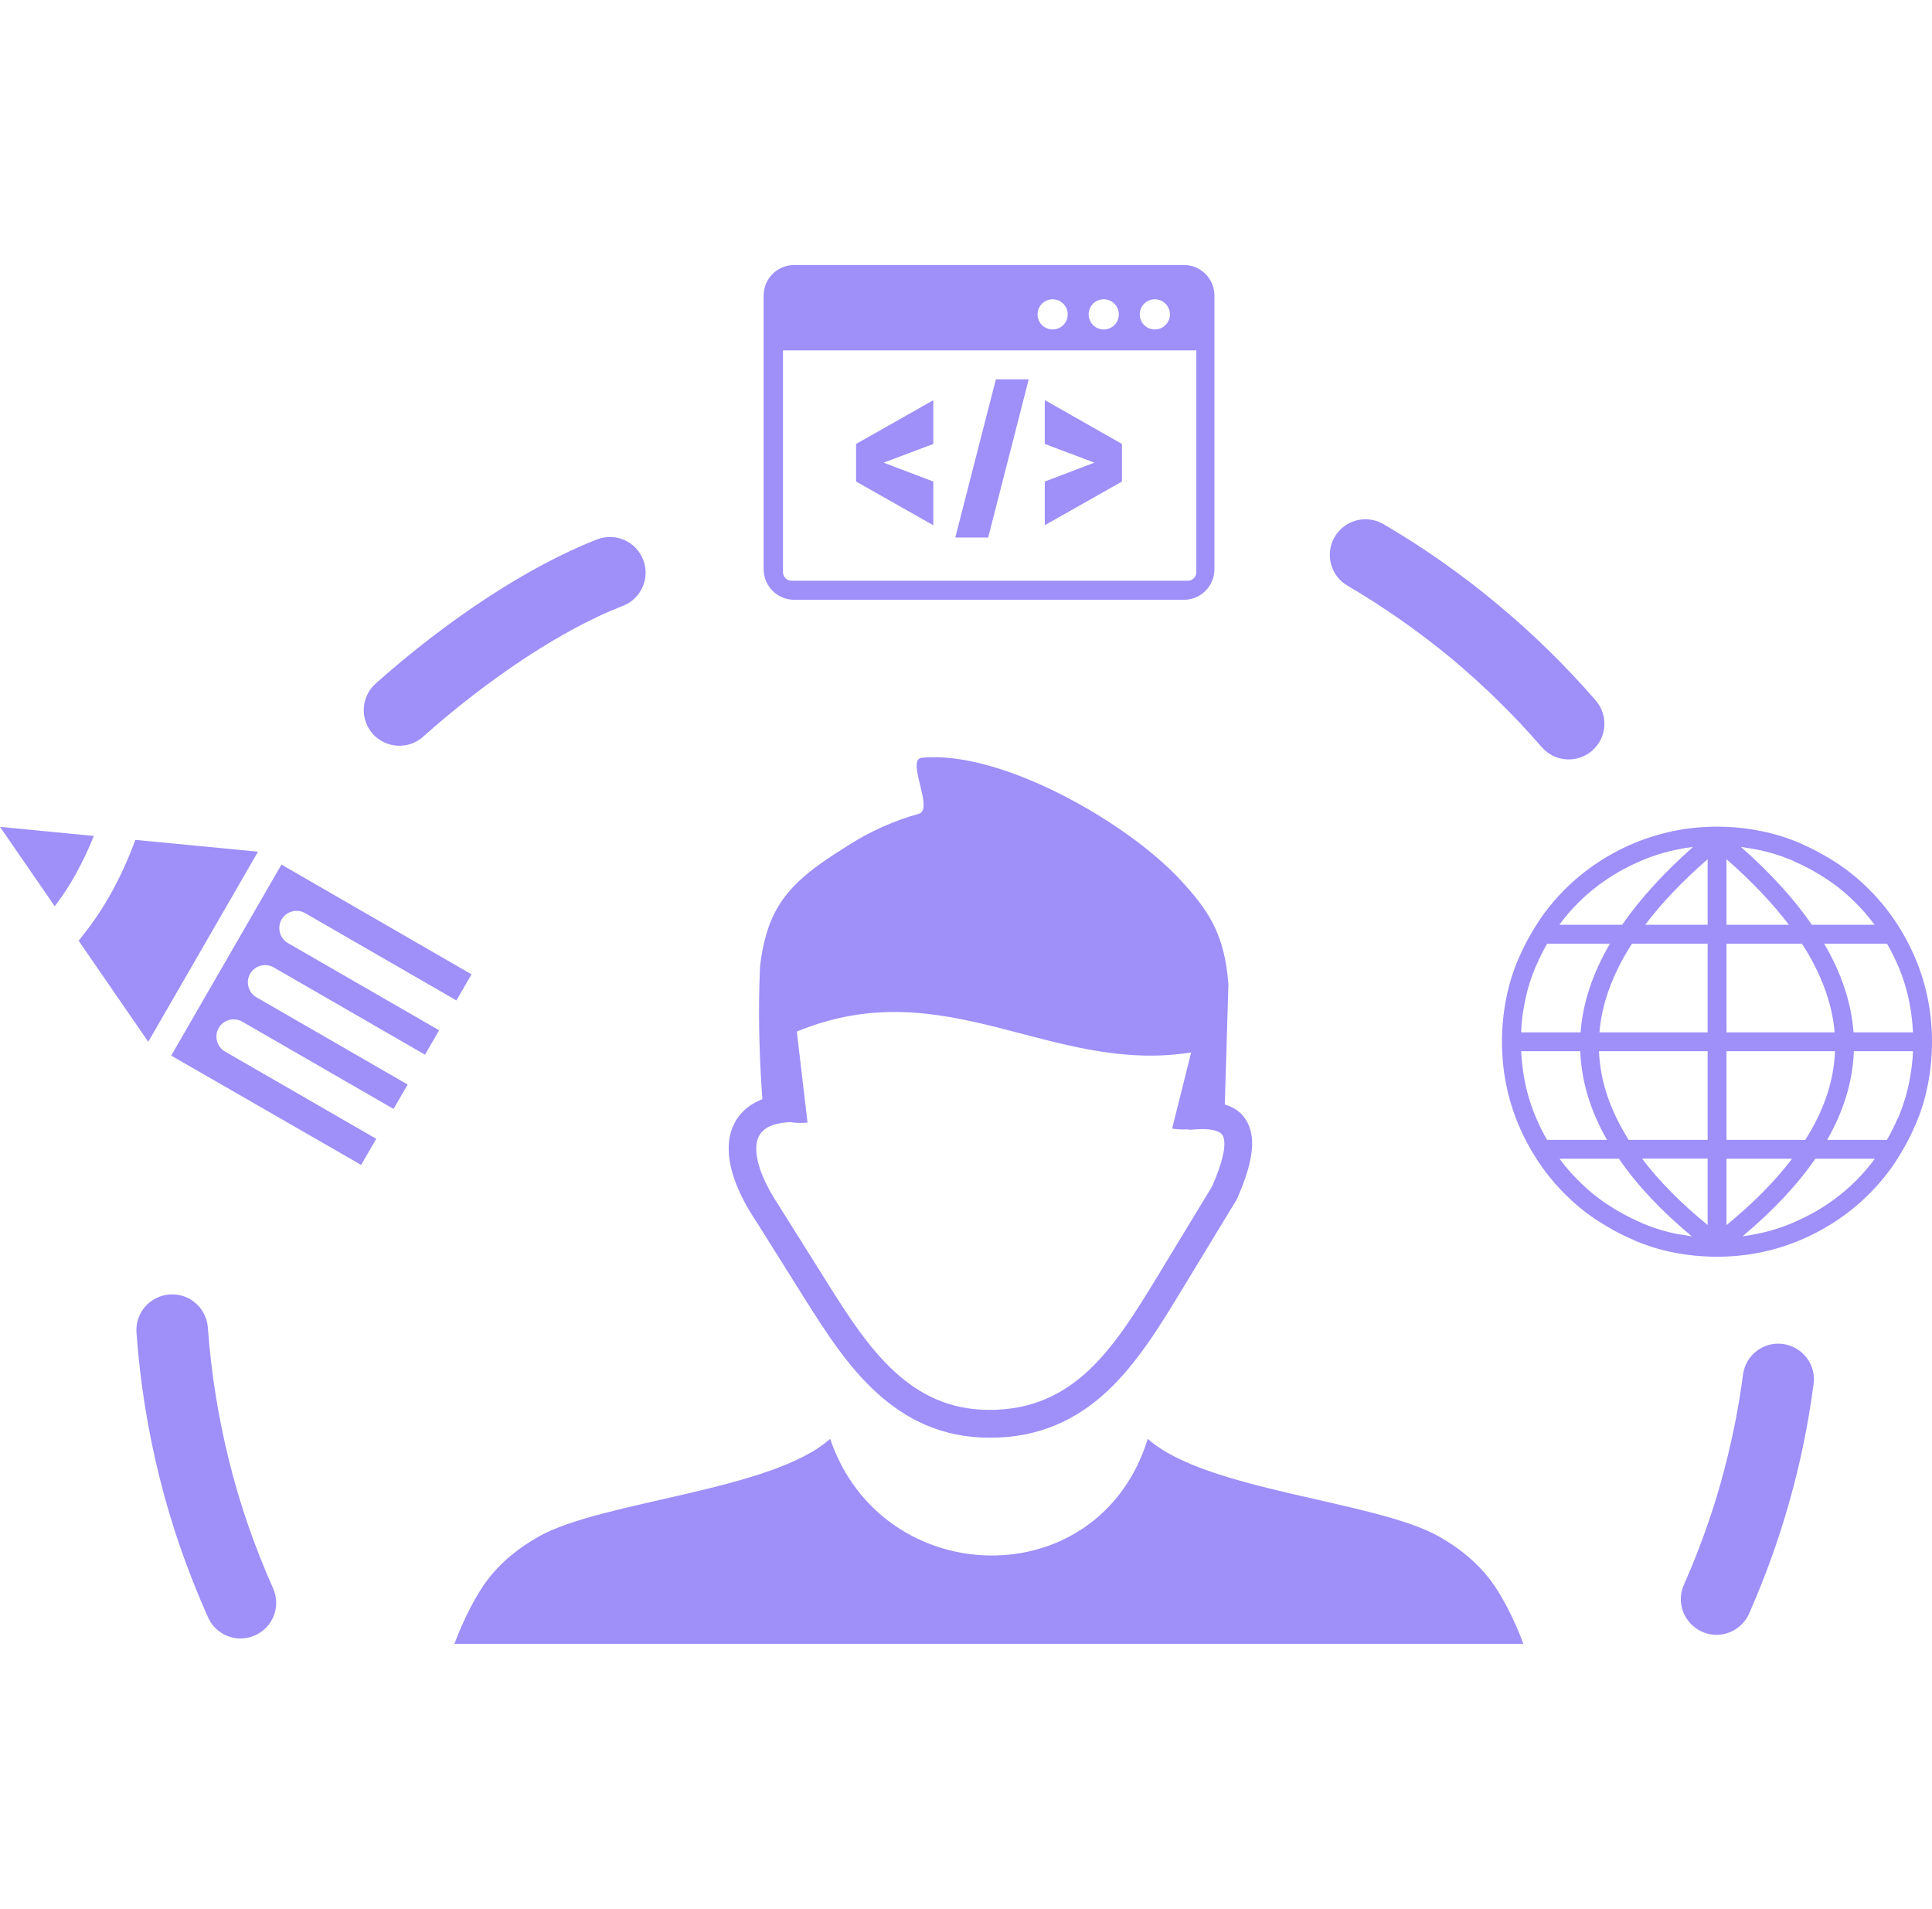
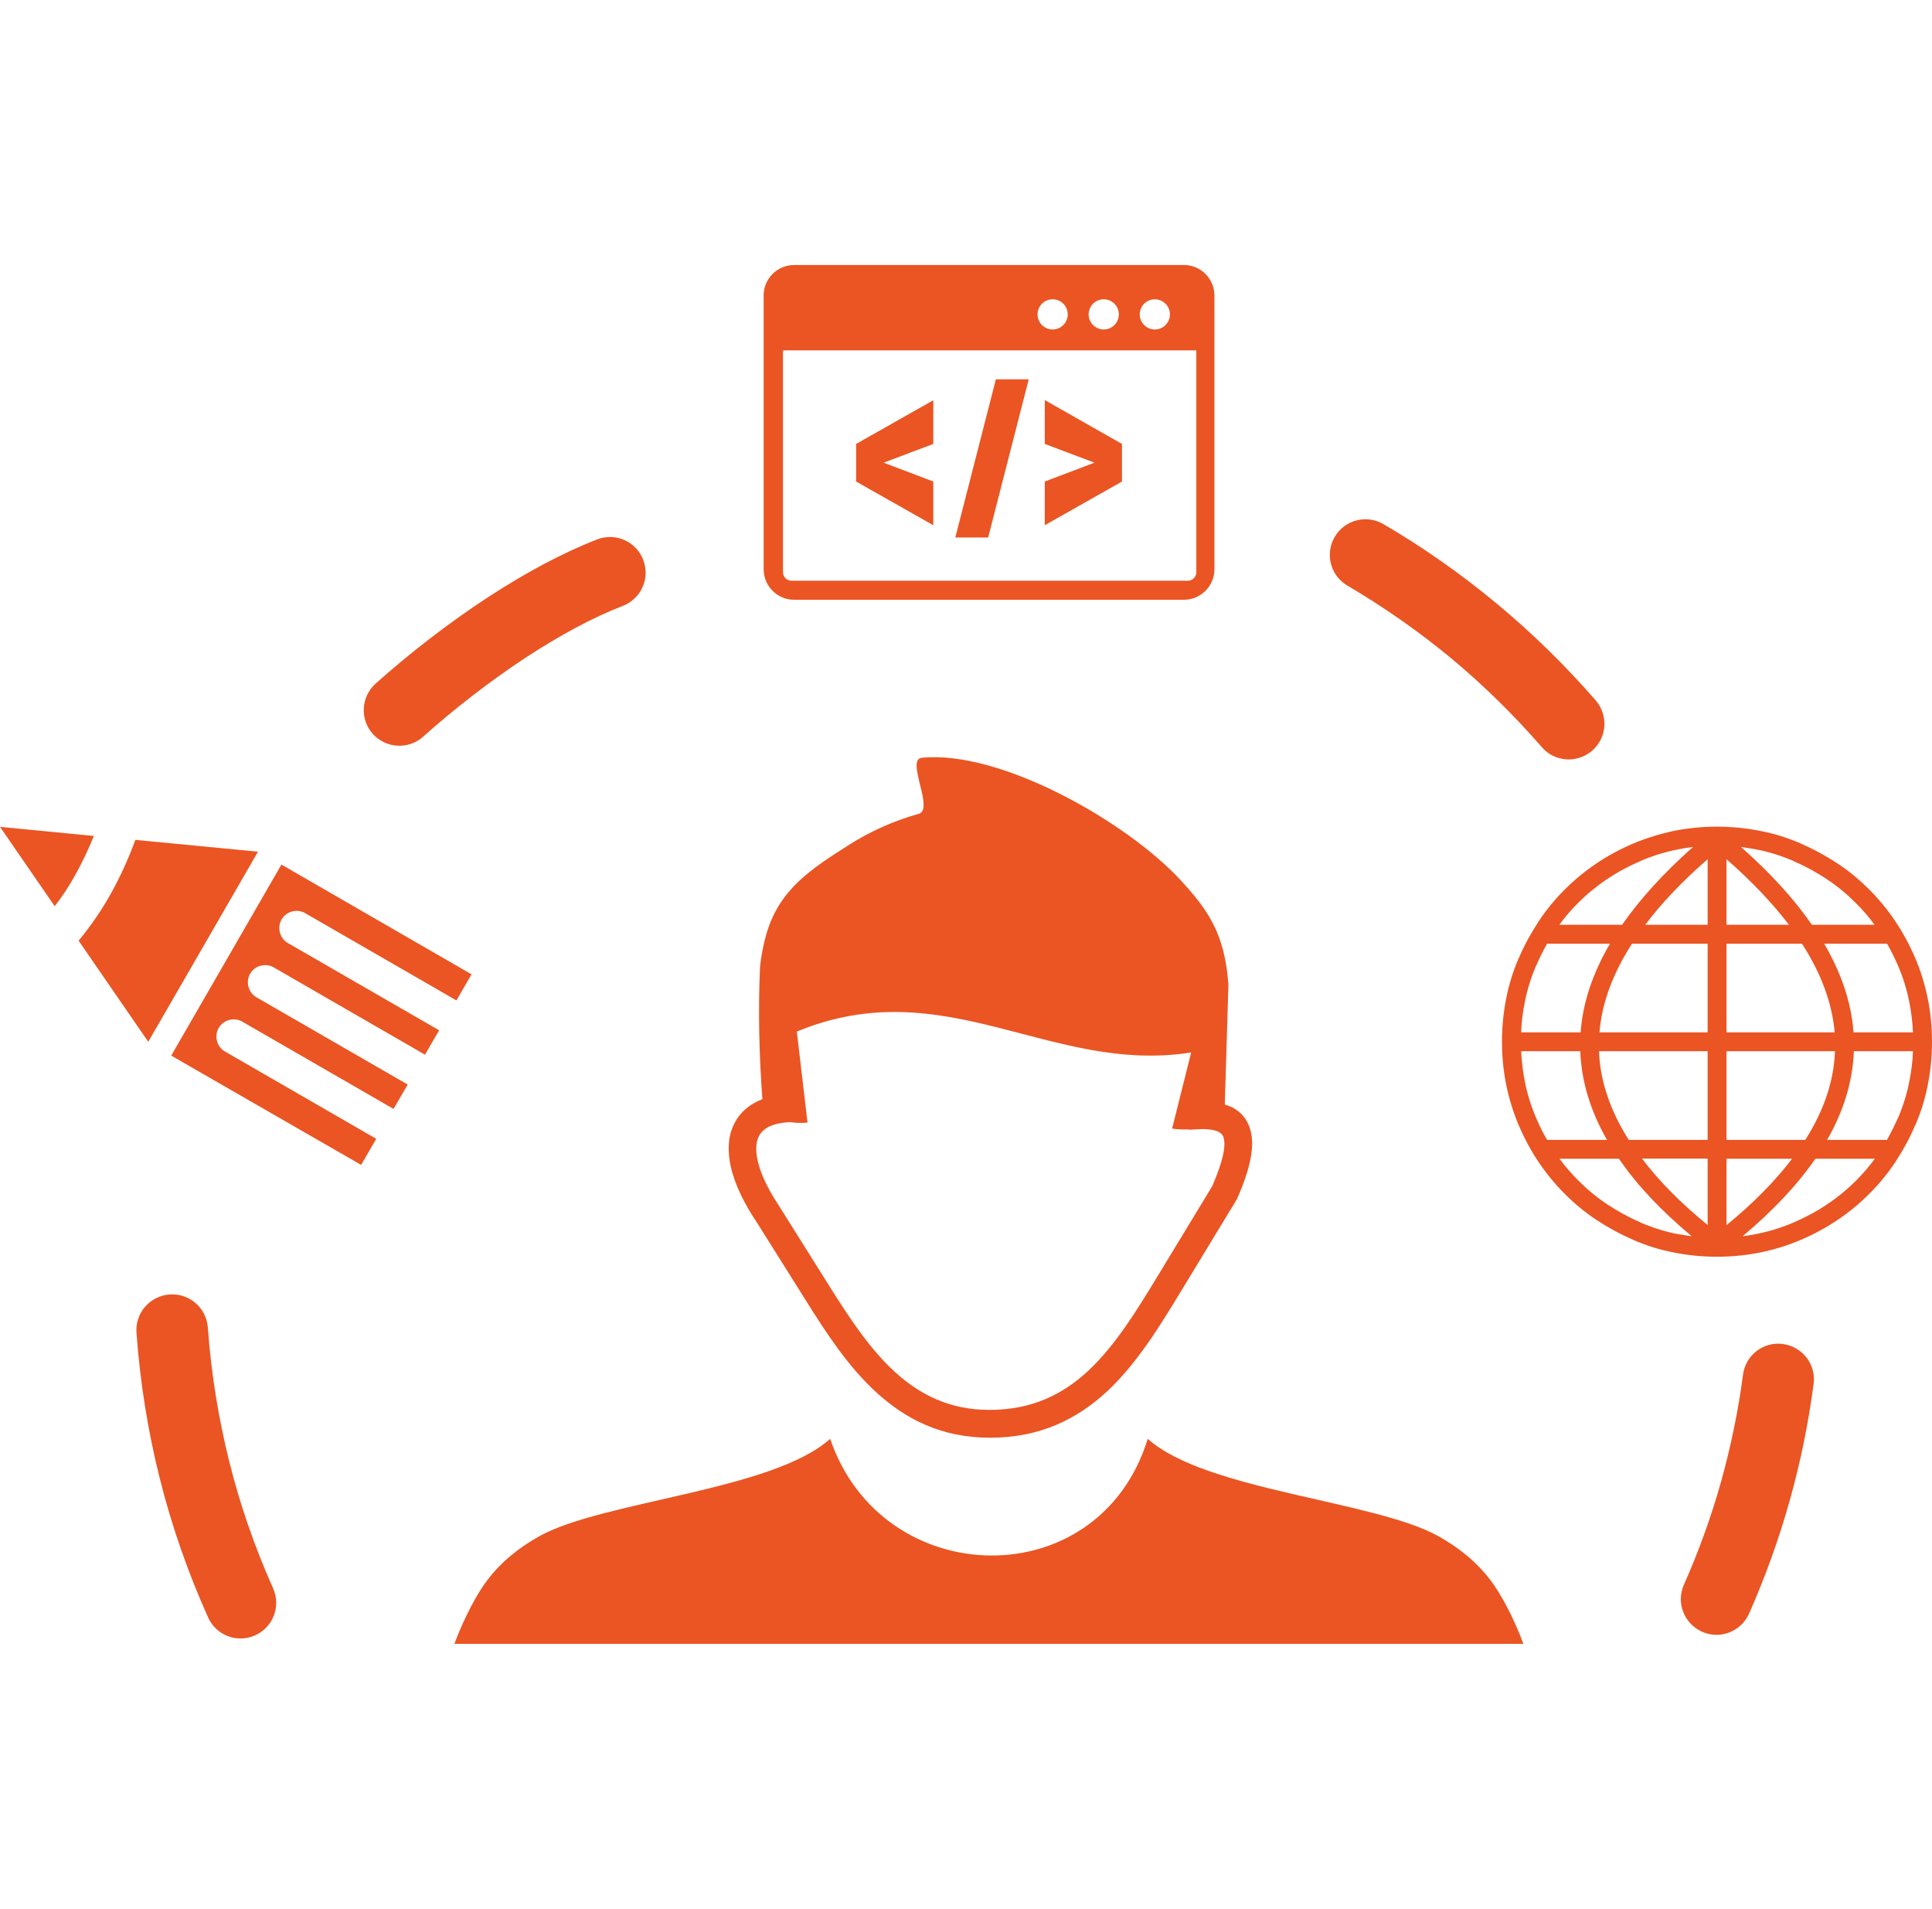
<svg xmlns="http://www.w3.org/2000/svg" width="60.733px" height="60px" version="1.1" id="Layer_1" x="0px" y="0px" viewBox="0 0 122.88 87.69" style="enable-background:new 0 0 122.88 87.69" xml:space="preserve">
  <style type="text/css">.st0{fill-rule:evenodd;clip-rule:evenodd;}</style>
  <g>
-     <path class="st0" d="M52.8,74.65c3.3,9.72,17.1,10.07,20.2,0c3.65,3.29,14.46,3.94,18.48,6.19c1.27,0.71,2.42,1.61,3.34,2.83 c0.62,0.82,1.45,2.33,2.07,4.02H28.9c0.63-1.69,1.45-3.2,2.07-4.02c0.92-1.22,2.07-2.12,3.34-2.83 C38.34,78.6,49.15,77.94,52.8,74.65L52.8,74.65L52.8,74.65z M50.51,0h24.79c1.07,0,1.94,0.87,1.94,1.94v17.41 c0,1.07-0.87,1.94-1.94,1.94H50.51c-1.07,0-1.94-0.87-1.94-1.94V1.94C48.57,0.87,49.44,0,50.51,0L50.51,0z M76.09,5.43H49.8v14.11 c0,0.15,0.06,0.28,0.16,0.38c0.1,0.1,0.23,0.16,0.38,0.16h25.21c0.15,0,0.28-0.06,0.38-0.16c0.1-0.1,0.16-0.23,0.16-0.38 L76.09,5.43L76.09,5.43L76.09,5.43z M73.45,2.18c0.53,0,0.96,0.43,0.96,0.96c0,0.53-0.43,0.96-0.96,0.96 c-0.53,0-0.96-0.43-0.96-0.96C72.49,2.61,72.92,2.18,73.45,2.18L73.45,2.18z M66.95,2.18c0.53,0,0.96,0.43,0.96,0.96 c0,0.53-0.43,0.96-0.96,0.96c-0.53,0-0.96-0.43-0.96-0.96C65.99,2.61,66.42,2.18,66.95,2.18L66.95,2.18z M70.2,2.18 c0.53,0,0.96,0.43,0.96,0.96c0,0.53-0.43,0.96-0.96,0.96c-0.53,0-0.96-0.43-0.96-0.96C69.24,2.61,69.67,2.18,70.2,2.18L70.2,2.18z M59.36,11.38l-3.16,1.19l3.16,1.2v2.78l-4.91-2.78v-2.39l4.91-2.78V11.38L59.36,11.38z M71.36,11.38v2.39l-4.91,2.78v-2.78 l3.16-1.2l-3.16-1.19V8.59L71.36,11.38L71.36,11.38z M62.85,17.33h-2.09l2.58-10.06h2.09L62.85,17.33L62.85,17.33z M119.89,55.64 c0.04,0,0.08,0,0.12,0.01c0.25-0.44,0.48-0.91,0.7-1.4c0.01-0.01,0.01-0.02,0.02-0.02c0.31-0.75,0.56-1.52,0.71-2.32 c0.12-0.62,0.21-1.26,0.23-1.91h-3.76c-0.07,1.91-0.64,3.79-1.7,5.64L119.89,55.64L119.89,55.64L119.89,55.64z M119.24,56.84h-3.78 c-1.15,1.67-2.7,3.31-4.63,4.93c0.3-0.04,0.61-0.09,0.9-0.15c0.81-0.16,1.59-0.4,2.35-0.73c0.76-0.33,1.48-0.71,2.14-1.16 c0.66-0.44,1.27-0.94,1.84-1.51C118.48,57.79,118.89,57.33,119.24,56.84L119.24,56.84L119.24,56.84z M107.6,61.77 c-1.94-1.62-3.49-3.26-4.63-4.93h-3.78c0.36,0.49,0.76,0.95,1.2,1.39c0.57,0.57,1.17,1.07,1.84,1.51c0.66,0.44,1.37,0.83,2.14,1.16 c0.01,0.01,0.02,0.01,0.02,0.02c0.75,0.31,1.52,0.56,2.32,0.71C107,61.68,107.3,61.72,107.6,61.77L107.6,61.77L107.6,61.77z M98.4,55.64h3.81c-1.06-1.85-1.63-3.74-1.7-5.64h-3.76c0.03,0.66,0.11,1.29,0.23,1.91c0.16,0.81,0.4,1.59,0.73,2.35 C97.91,54.74,98.14,55.2,98.4,55.64L98.4,55.64z M96.75,48.8h3.78c0.14-1.87,0.76-3.75,1.87-5.64h-4c-0.25,0.44-0.48,0.9-0.69,1.39 c-0.01,0.01-0.01,0.02-0.02,0.02c-0.31,0.75-0.56,1.52-0.71,2.32C96.85,47.51,96.77,48.14,96.75,48.8L96.75,48.8z M99.18,41.96 h3.99c1.14-1.64,2.64-3.29,4.51-4.95c-0.34,0.04-0.66,0.09-0.98,0.16c-0.81,0.16-1.59,0.4-2.35,0.73 c-0.76,0.33-1.48,0.71-2.14,1.16c-0.66,0.44-1.27,0.94-1.84,1.51C99.94,41,99.54,41.46,99.18,41.96L99.18,41.96L99.18,41.96z M110.73,37.01c1.88,1.66,3.38,3.31,4.51,4.95h3.99c-0.36-0.49-0.76-0.95-1.2-1.39c-0.57-0.57-1.17-1.07-1.84-1.51 c-0.66-0.44-1.37-0.83-2.14-1.16c-0.01-0.01-0.02-0.01-0.02-0.02c-0.75-0.31-1.52-0.56-2.32-0.71 C111.39,37.11,111.06,37.06,110.73,37.01L110.73,37.01L110.73,37.01z M120.02,43.16h-4c1.11,1.89,1.73,3.77,1.87,5.64h3.78 c-0.03-0.66-0.11-1.29-0.23-1.91c-0.16-0.81-0.4-1.59-0.73-2.35C120.5,44.06,120.27,43.6,120.02,43.16L120.02,43.16L120.02,43.16z M106.46,35.99c0.89-0.18,1.8-0.27,2.75-0.27c0.94,0,1.85,0.09,2.75,0.27c0.88,0.17,1.72,0.43,2.55,0.79 c0.01,0,0.02,0.01,0.03,0.02c0.82,0.35,1.6,0.78,2.33,1.26c0.73,0.48,1.4,1.04,2.02,1.66c0.62,0.62,1.17,1.29,1.66,2.02 c0.49,0.73,0.91,1.51,1.26,2.33c0.36,0.84,0.62,1.7,0.8,2.58c0.18,0.89,0.27,1.8,0.27,2.75c0,0.94-0.09,1.85-0.27,2.75 c-0.17,0.88-0.43,1.72-0.79,2.55c0,0.01-0.01,0.02-0.02,0.03c-0.35,0.83-0.78,1.6-1.26,2.33c-0.48,0.73-1.04,1.4-1.66,2.02 c-0.62,0.62-1.29,1.17-2.02,1.66c-0.73,0.49-1.51,0.91-2.33,1.26c-0.84,0.36-1.7,0.62-2.58,0.8c-0.89,0.18-1.8,0.27-2.75,0.27 c-0.94,0-1.85-0.09-2.75-0.27c-0.88-0.17-1.72-0.43-2.55-0.79c-0.01,0-0.02-0.01-0.03-0.02c-0.82-0.35-1.6-0.78-2.33-1.26 c-0.73-0.48-1.4-1.04-2.02-1.66c-0.62-0.62-1.17-1.29-1.66-2.02c-0.49-0.73-0.91-1.51-1.26-2.33c-0.36-0.84-0.62-1.7-0.8-2.58 c-0.18-0.89-0.27-1.8-0.27-2.75c0-0.94,0.09-1.85,0.27-2.75c0.17-0.88,0.43-1.72,0.79-2.55c0-0.01,0.01-0.02,0.02-0.03 c0.35-0.83,0.78-1.6,1.26-2.33c0.48-0.73,1.04-1.4,1.66-2.02c0.62-0.62,1.29-1.17,2.02-1.66c0.73-0.49,1.51-0.91,2.33-1.26 C104.71,36.44,105.57,36.18,106.46,35.99L106.46,35.99z M109.81,37.79v4.17h3.97C112.73,40.58,111.41,39.19,109.81,37.79 L109.81,37.79z M109.81,43.16v5.64h6.88c-0.16-1.85-0.85-3.73-2.08-5.64H109.81L109.81,43.16z M109.81,50v5.64h5.01 c1.19-1.87,1.82-3.75,1.89-5.64H109.81L109.81,50z M109.81,56.84v4.22c1.7-1.39,3.09-2.8,4.17-4.22H109.81L109.81,56.84z M108.61,61.05v-4.22h-4.17C105.51,58.25,106.9,59.66,108.61,61.05L108.61,61.05z M108.61,55.64V50h-6.91 c0.07,1.89,0.71,3.77,1.89,5.64H108.61L108.61,55.64z M108.61,48.8v-5.64h-4.81c-1.23,1.91-1.92,3.79-2.07,5.64H108.61L108.61,48.8 z M108.61,41.96v-4.17c-1.61,1.4-2.93,2.79-3.97,4.17H108.61L108.61,41.96z M9.43,49.4l-4.43-6.43c0.78-0.94,1.46-1.94,2.05-2.99 c0.61-1.09,1.12-2.23,1.56-3.42l7.8,0.75L9.43,49.4L9.43,49.4L9.43,49.4z M10.89,50.28l7.01-12.15l12.09,6.98l-0.96,1.66 l-9.62-5.55c-0.52-0.3-1.2-0.12-1.5,0.4c-0.3,0.52-0.12,1.2,0.4,1.5l9.62,5.55l-0.9,1.55l-9.62-5.55c-0.52-0.3-1.2-0.12-1.5,0.4 c-0.3,0.52-0.12,1.2,0.4,1.5l9.62,5.55l-0.9,1.55l-9.62-5.55c-0.52-0.3-1.2-0.12-1.5,0.4c-0.3,0.52-0.12,1.2,0.4,1.5l9.62,5.55 l-0.96,1.66L10.89,50.28L10.89,50.28L10.89,50.28z M3.48,40.78L0,35.73l5.97,0.58c-0.34,0.84-0.72,1.65-1.15,2.42 C4.43,39.45,3.98,40.13,3.48,40.78L3.48,40.78L3.48,40.78z M17.37,84.16c0.51,1.14,0,2.48-1.15,2.99c-1.14,0.51-2.48,0-2.99-1.15 c-1.27-2.84-2.31-5.79-3.07-8.84c-0.75-2.99-1.25-6.09-1.48-9.26c-0.09-1.25,0.85-2.34,2.11-2.43c1.25-0.09,2.34,0.85,2.43,2.11 c0.21,2.9,0.67,5.73,1.35,8.47C15.27,78.88,16.22,81.58,17.37,84.16L17.37,84.16z M26.91,30c-0.93,0.83-2.36,0.75-3.2-0.18 c-0.83-0.93-0.75-2.36,0.18-3.2c2.12-1.89,4.6-3.83,7.16-5.5c2.3-1.5,4.67-2.79,6.93-3.67c1.17-0.45,2.48,0.13,2.93,1.3 c0.45,1.17-0.13,2.48-1.3,2.93c-1.95,0.75-4.04,1.9-6.1,3.24C31.15,26.47,28.85,28.26,26.91,30L26.91,30z M85.7,20.39 c-1.08-0.63-1.44-2.02-0.81-3.1c0.63-1.08,2.02-1.44,3.1-0.81c2.54,1.48,4.95,3.18,7.2,5.05c2.27,1.88,4.38,3.95,6.3,6.16 c0.82,0.95,0.72,2.38-0.23,3.2c-0.95,0.82-2.38,0.72-3.2-0.23c-1.77-2.04-3.7-3.93-5.76-5.65C90.24,23.31,88.03,21.76,85.7,20.39 L85.7,20.39z M110.86,70.57c0.16-1.24,1.3-2.12,2.54-1.95s2.12,1.3,1.95,2.54c-0.34,2.56-0.85,5.05-1.53,7.45 c-0.69,2.47-1.56,4.85-2.57,7.15c-0.51,1.15-1.85,1.67-2.99,1.16c-1.15-0.51-1.67-1.85-1.16-2.99c0.94-2.12,1.73-4.3,2.36-6.54 C110.08,75.16,110.56,72.88,110.86,70.57L110.86,70.57z M50.27,54.51c-0.69,0.03-1.22,0.17-1.57,0.41 c-0.2,0.14-0.35,0.31-0.45,0.52c-0.11,0.23-0.16,0.51-0.15,0.84c0.03,0.95,0.53,2.19,1.49,3.62l0.01,0.02l0,0l3.12,4.97 c1.25,1.99,2.57,4.02,4.2,5.51c1.57,1.43,3.47,2.41,5.99,2.41c2.73,0.01,4.72-1,6.34-2.52c1.68-1.58,3.01-3.74,4.32-5.89l3.52-5.8 c0.66-1.5,0.89-2.5,0.74-3.09c-0.09-0.35-0.48-0.52-1.13-0.55c-0.14-0.01-0.28-0.01-0.43,0c-0.16,0-0.32,0.02-0.49,0.03 c-0.09,0.01-0.18,0-0.27-0.02c-0.31,0.02-0.64,0-0.96-0.05l1.21-4.84c-8.94,1.41-15.63-5.23-25.08-1.33l0.68,5.79 C50.96,54.58,50.6,54.56,50.27,54.51L50.27,54.51L50.27,54.51z M77.9,53.39c0.87,0.26,1.42,0.81,1.65,1.7 c0.25,0.98-0.02,2.37-0.86,4.27l0,0c-0.02,0.03-0.03,0.07-0.05,0.1l-3.56,5.86c-1.37,2.26-2.77,4.52-4.62,6.27 c-1.93,1.8-4.3,3-7.54,2.99c-3.03-0.01-5.31-1.17-7.18-2.88c-1.81-1.65-3.19-3.79-4.5-5.87l-3.12-4.97 c-1.14-1.7-1.74-3.26-1.77-4.54c-0.02-0.6,0.08-1.15,0.31-1.63c0.23-0.5,0.59-0.92,1.07-1.25c0.23-0.15,0.48-0.28,0.76-0.39 c-0.2-2.69-0.28-5.59-0.15-8.43c0.07-0.67,0.2-1.35,0.39-2.02c0.8-2.85,2.8-4.16,5.28-5.73c1.37-0.87,2.86-1.53,4.43-1.97 c0.99-0.28-0.84-3.45,0.18-3.56c4.96-0.51,12.98,4.02,16.45,7.76c1.73,1.88,2.82,3.37,3.06,6.66L77.9,53.39L77.9,53.39L77.9,53.39z" fill="#9e8ff9" />
+     <path class="st0" d="M52.8,74.65c3.3,9.72,17.1,10.07,20.2,0c3.65,3.29,14.46,3.94,18.48,6.19c1.27,0.71,2.42,1.61,3.34,2.83 c0.62,0.82,1.45,2.33,2.07,4.02H28.9c0.63-1.69,1.45-3.2,2.07-4.02c0.92-1.22,2.07-2.12,3.34-2.83 C38.34,78.6,49.15,77.94,52.8,74.65L52.8,74.65L52.8,74.65z M50.51,0h24.79c1.07,0,1.94,0.87,1.94,1.94v17.41 c0,1.07-0.87,1.94-1.94,1.94H50.51c-1.07,0-1.94-0.87-1.94-1.94V1.94C48.57,0.87,49.44,0,50.51,0L50.51,0z M76.09,5.43H49.8v14.11 c0,0.15,0.06,0.28,0.16,0.38c0.1,0.1,0.23,0.16,0.38,0.16h25.21c0.15,0,0.28-0.06,0.38-0.16c0.1-0.1,0.16-0.23,0.16-0.38 L76.09,5.43L76.09,5.43L76.09,5.43z M73.45,2.18c0.53,0,0.96,0.43,0.96,0.96c0,0.53-0.43,0.96-0.96,0.96 c-0.53,0-0.96-0.43-0.96-0.96C72.49,2.61,72.92,2.18,73.45,2.18L73.45,2.18z M66.95,2.18c0.53,0,0.96,0.43,0.96,0.96 c0,0.53-0.43,0.96-0.96,0.96c-0.53,0-0.96-0.43-0.96-0.96C65.99,2.61,66.42,2.18,66.95,2.18L66.95,2.18z M70.2,2.18 c0.53,0,0.96,0.43,0.96,0.96c0,0.53-0.43,0.96-0.96,0.96c-0.53,0-0.96-0.43-0.96-0.96C69.24,2.61,69.67,2.18,70.2,2.18L70.2,2.18z M59.36,11.38l-3.16,1.19l3.16,1.2v2.78l-4.91-2.78v-2.39l4.91-2.78V11.38L59.36,11.38z M71.36,11.38v2.39l-4.91,2.78v-2.78 l3.16-1.2l-3.16-1.19V8.59L71.36,11.38L71.36,11.38z M62.85,17.33h-2.09l2.58-10.06h2.09L62.85,17.33L62.85,17.33z M119.89,55.64 c0.04,0,0.08,0,0.12,0.01c0.25-0.44,0.48-0.91,0.7-1.4c0.01-0.01,0.01-0.02,0.02-0.02c0.31-0.75,0.56-1.52,0.71-2.32 c0.12-0.62,0.21-1.26,0.23-1.91h-3.76c-0.07,1.91-0.64,3.79-1.7,5.64L119.89,55.64L119.89,55.64L119.89,55.64z M119.24,56.84h-3.78 c-1.15,1.67-2.7,3.31-4.63,4.93c0.3-0.04,0.61-0.09,0.9-0.15c0.81-0.16,1.59-0.4,2.35-0.73c0.76-0.33,1.48-0.71,2.14-1.16 c0.66-0.44,1.27-0.94,1.84-1.51C118.48,57.79,118.89,57.33,119.24,56.84L119.24,56.84L119.24,56.84z M107.6,61.77 c-1.94-1.62-3.49-3.26-4.63-4.93h-3.78c0.36,0.49,0.76,0.95,1.2,1.39c0.57,0.57,1.17,1.07,1.84,1.51c0.66,0.44,1.37,0.83,2.14,1.16 c0.01,0.01,0.02,0.01,0.02,0.02c0.75,0.31,1.52,0.56,2.32,0.71C107,61.68,107.3,61.72,107.6,61.77L107.6,61.77L107.6,61.77z M98.4,55.64h3.81c-1.06-1.85-1.63-3.74-1.7-5.64h-3.76c0.03,0.66,0.11,1.29,0.23,1.91c0.16,0.81,0.4,1.59,0.73,2.35 C97.91,54.74,98.14,55.2,98.4,55.64L98.4,55.64z M96.75,48.8h3.78c0.14-1.87,0.76-3.75,1.87-5.64h-4c-0.25,0.44-0.48,0.9-0.69,1.39 c-0.01,0.01-0.01,0.02-0.02,0.02c-0.31,0.75-0.56,1.52-0.71,2.32C96.85,47.51,96.77,48.14,96.75,48.8L96.75,48.8z M99.18,41.96 h3.99c1.14-1.64,2.64-3.29,4.51-4.95c-0.34,0.04-0.66,0.09-0.98,0.16c-0.81,0.16-1.59,0.4-2.35,0.73 c-0.76,0.33-1.48,0.71-2.14,1.16c-0.66,0.44-1.27,0.94-1.84,1.51C99.94,41,99.54,41.46,99.18,41.96L99.18,41.96L99.18,41.96z M110.73,37.01c1.88,1.66,3.38,3.31,4.51,4.95h3.99c-0.36-0.49-0.76-0.95-1.2-1.39c-0.57-0.57-1.17-1.07-1.84-1.51 c-0.66-0.44-1.37-0.83-2.14-1.16c-0.01-0.01-0.02-0.01-0.02-0.02c-0.75-0.31-1.52-0.56-2.32-0.71 C111.39,37.11,111.06,37.06,110.73,37.01L110.73,37.01L110.73,37.01z M120.02,43.16h-4c1.11,1.89,1.73,3.77,1.87,5.64h3.78 c-0.03-0.66-0.11-1.29-0.23-1.91c-0.16-0.81-0.4-1.59-0.73-2.35C120.5,44.06,120.27,43.6,120.02,43.16L120.02,43.16L120.02,43.16z M106.46,35.99c0.89-0.18,1.8-0.27,2.75-0.27c0.94,0,1.85,0.09,2.75,0.27c0.88,0.17,1.72,0.43,2.55,0.79 c0.01,0,0.02,0.01,0.03,0.02c0.82,0.35,1.6,0.78,2.33,1.26c0.73,0.48,1.4,1.04,2.02,1.66c0.62,0.62,1.17,1.29,1.66,2.02 c0.49,0.73,0.91,1.51,1.26,2.33c0.36,0.84,0.62,1.7,0.8,2.58c0.18,0.89,0.27,1.8,0.27,2.75c0,0.94-0.09,1.85-0.27,2.75 c-0.17,0.88-0.43,1.72-0.79,2.55c0,0.01-0.01,0.02-0.02,0.03c-0.35,0.83-0.78,1.6-1.26,2.33c-0.48,0.73-1.04,1.4-1.66,2.02 c-0.62,0.62-1.29,1.17-2.02,1.66c-0.73,0.49-1.51,0.91-2.33,1.26c-0.84,0.36-1.7,0.62-2.58,0.8c-0.89,0.18-1.8,0.27-2.75,0.27 c-0.94,0-1.85-0.09-2.75-0.27c-0.88-0.17-1.72-0.43-2.55-0.79c-0.01,0-0.02-0.01-0.03-0.02c-0.82-0.35-1.6-0.78-2.33-1.26 c-0.73-0.48-1.4-1.04-2.02-1.66c-0.62-0.62-1.17-1.29-1.66-2.02c-0.49-0.73-0.91-1.51-1.26-2.33c-0.36-0.84-0.62-1.7-0.8-2.58 c-0.18-0.89-0.27-1.8-0.27-2.75c0-0.94,0.09-1.85,0.27-2.75c0.17-0.88,0.43-1.72,0.79-2.55c0-0.01,0.01-0.02,0.02-0.03 c0.35-0.83,0.78-1.6,1.26-2.33c0.48-0.73,1.04-1.4,1.66-2.02c0.62-0.62,1.29-1.17,2.02-1.66c0.73-0.49,1.51-0.91,2.33-1.26 C104.71,36.44,105.57,36.18,106.46,35.99L106.46,35.99z M109.81,37.79v4.17h3.97C112.73,40.58,111.41,39.19,109.81,37.79 L109.81,37.79z M109.81,43.16v5.64h6.88c-0.16-1.85-0.85-3.73-2.08-5.64H109.81L109.81,43.16z M109.81,50v5.64h5.01 c1.19-1.87,1.82-3.75,1.89-5.64H109.81L109.81,50z M109.81,56.84v4.22c1.7-1.39,3.09-2.8,4.17-4.22H109.81L109.81,56.84z M108.61,61.05v-4.22h-4.17C105.51,58.25,106.9,59.66,108.61,61.05L108.61,61.05z M108.61,55.64V50h-6.91 c0.07,1.89,0.71,3.77,1.89,5.64H108.61L108.61,55.64z M108.61,48.8v-5.64h-4.81c-1.23,1.91-1.92,3.79-2.07,5.64H108.61L108.61,48.8 z M108.61,41.96v-4.17c-1.61,1.4-2.93,2.79-3.97,4.17H108.61L108.61,41.96z M9.43,49.4l-4.43-6.43c0.78-0.94,1.46-1.94,2.05-2.99 c0.61-1.09,1.12-2.23,1.56-3.42l7.8,0.75L9.43,49.4L9.43,49.4L9.43,49.4z M10.89,50.28l7.01-12.15l12.09,6.98l-0.96,1.66 l-9.62-5.55c-0.52-0.3-1.2-0.12-1.5,0.4c-0.3,0.52-0.12,1.2,0.4,1.5l9.62,5.55l-0.9,1.55l-9.62-5.55c-0.52-0.3-1.2-0.12-1.5,0.4 c-0.3,0.52-0.12,1.2,0.4,1.5l9.62,5.55l-0.9,1.55l-9.62-5.55c-0.52-0.3-1.2-0.12-1.5,0.4c-0.3,0.52-0.12,1.2,0.4,1.5l9.62,5.55 l-0.96,1.66L10.89,50.28L10.89,50.28L10.89,50.28z M3.48,40.78L0,35.73l5.97,0.58c-0.34,0.84-0.72,1.65-1.15,2.42 C4.43,39.45,3.98,40.13,3.48,40.78L3.48,40.78L3.48,40.78z M17.37,84.16c0.51,1.14,0,2.48-1.15,2.99c-1.14,0.51-2.48,0-2.99-1.15 c-1.27-2.84-2.31-5.79-3.07-8.84c-0.75-2.99-1.25-6.09-1.48-9.26c-0.09-1.25,0.85-2.34,2.11-2.43c1.25-0.09,2.34,0.85,2.43,2.11 c0.21,2.9,0.67,5.73,1.35,8.47C15.27,78.88,16.22,81.58,17.37,84.16L17.37,84.16z M26.91,30c-0.93,0.83-2.36,0.75-3.2-0.18 c-0.83-0.93-0.75-2.36,0.18-3.2c2.12-1.89,4.6-3.83,7.16-5.5c2.3-1.5,4.67-2.79,6.93-3.67c1.17-0.45,2.48,0.13,2.93,1.3 c0.45,1.17-0.13,2.48-1.3,2.93c-1.95,0.75-4.04,1.9-6.1,3.24C31.15,26.47,28.85,28.26,26.91,30L26.91,30z M85.7,20.39 c-1.08-0.63-1.44-2.02-0.81-3.1c0.63-1.08,2.02-1.44,3.1-0.81c2.54,1.48,4.95,3.18,7.2,5.05c2.27,1.88,4.38,3.95,6.3,6.16 c0.82,0.95,0.72,2.38-0.23,3.2c-0.95,0.82-2.38,0.72-3.2-0.23c-1.77-2.04-3.7-3.93-5.76-5.65C90.24,23.31,88.03,21.76,85.7,20.39 L85.7,20.39z M110.86,70.57c0.16-1.24,1.3-2.12,2.54-1.95s2.12,1.3,1.95,2.54c-0.34,2.56-0.85,5.05-1.53,7.45 c-0.69,2.47-1.56,4.85-2.57,7.15c-0.51,1.15-1.85,1.67-2.99,1.16c-1.15-0.51-1.67-1.85-1.16-2.99c0.94-2.12,1.73-4.3,2.36-6.54 C110.08,75.16,110.56,72.88,110.86,70.57L110.86,70.57z M50.27,54.51c-0.69,0.03-1.22,0.17-1.57,0.41 c-0.2,0.14-0.35,0.31-0.45,0.52c-0.11,0.23-0.16,0.51-0.15,0.84c0.03,0.95,0.53,2.19,1.49,3.62l0.01,0.02l0,0l3.12,4.97 c1.25,1.99,2.57,4.02,4.2,5.51c1.57,1.43,3.47,2.41,5.99,2.41c2.73,0.01,4.72-1,6.34-2.52c1.68-1.58,3.01-3.74,4.32-5.89l3.52-5.8 c0.66-1.5,0.89-2.5,0.74-3.09c-0.09-0.35-0.48-0.52-1.13-0.55c-0.14-0.01-0.28-0.01-0.43,0c-0.16,0-0.32,0.02-0.49,0.03 c-0.09,0.01-0.18,0-0.27-0.02c-0.31,0.02-0.64,0-0.96-0.05l1.21-4.84c-8.94,1.41-15.63-5.23-25.08-1.33l0.68,5.79 C50.96,54.58,50.6,54.56,50.27,54.51L50.27,54.51L50.27,54.51z M77.9,53.39c0.87,0.26,1.42,0.81,1.65,1.7 c0.25,0.98-0.02,2.37-0.86,4.27l0,0c-0.02,0.03-0.03,0.07-0.05,0.1l-3.56,5.86c-1.37,2.26-2.77,4.52-4.62,6.27 c-1.93,1.8-4.3,3-7.54,2.99c-3.03-0.01-5.31-1.17-7.18-2.88c-1.81-1.65-3.19-3.79-4.5-5.87l-3.12-4.97 c-1.14-1.7-1.74-3.26-1.77-4.54c-0.02-0.6,0.08-1.15,0.31-1.63c0.23-0.5,0.59-0.92,1.07-1.25c0.23-0.15,0.48-0.28,0.76-0.39 c-0.2-2.69-0.28-5.59-0.15-8.43c0.07-0.67,0.2-1.35,0.39-2.02c0.8-2.85,2.8-4.16,5.28-5.73c1.37-0.87,2.86-1.53,4.43-1.97 c0.99-0.28-0.84-3.45,0.18-3.56c4.96-0.51,12.98,4.02,16.45,7.76c1.73,1.88,2.82,3.37,3.06,6.66L77.9,53.39L77.9,53.39L77.9,53.39z" fill="#ea5523" />
  </g>
</svg>
